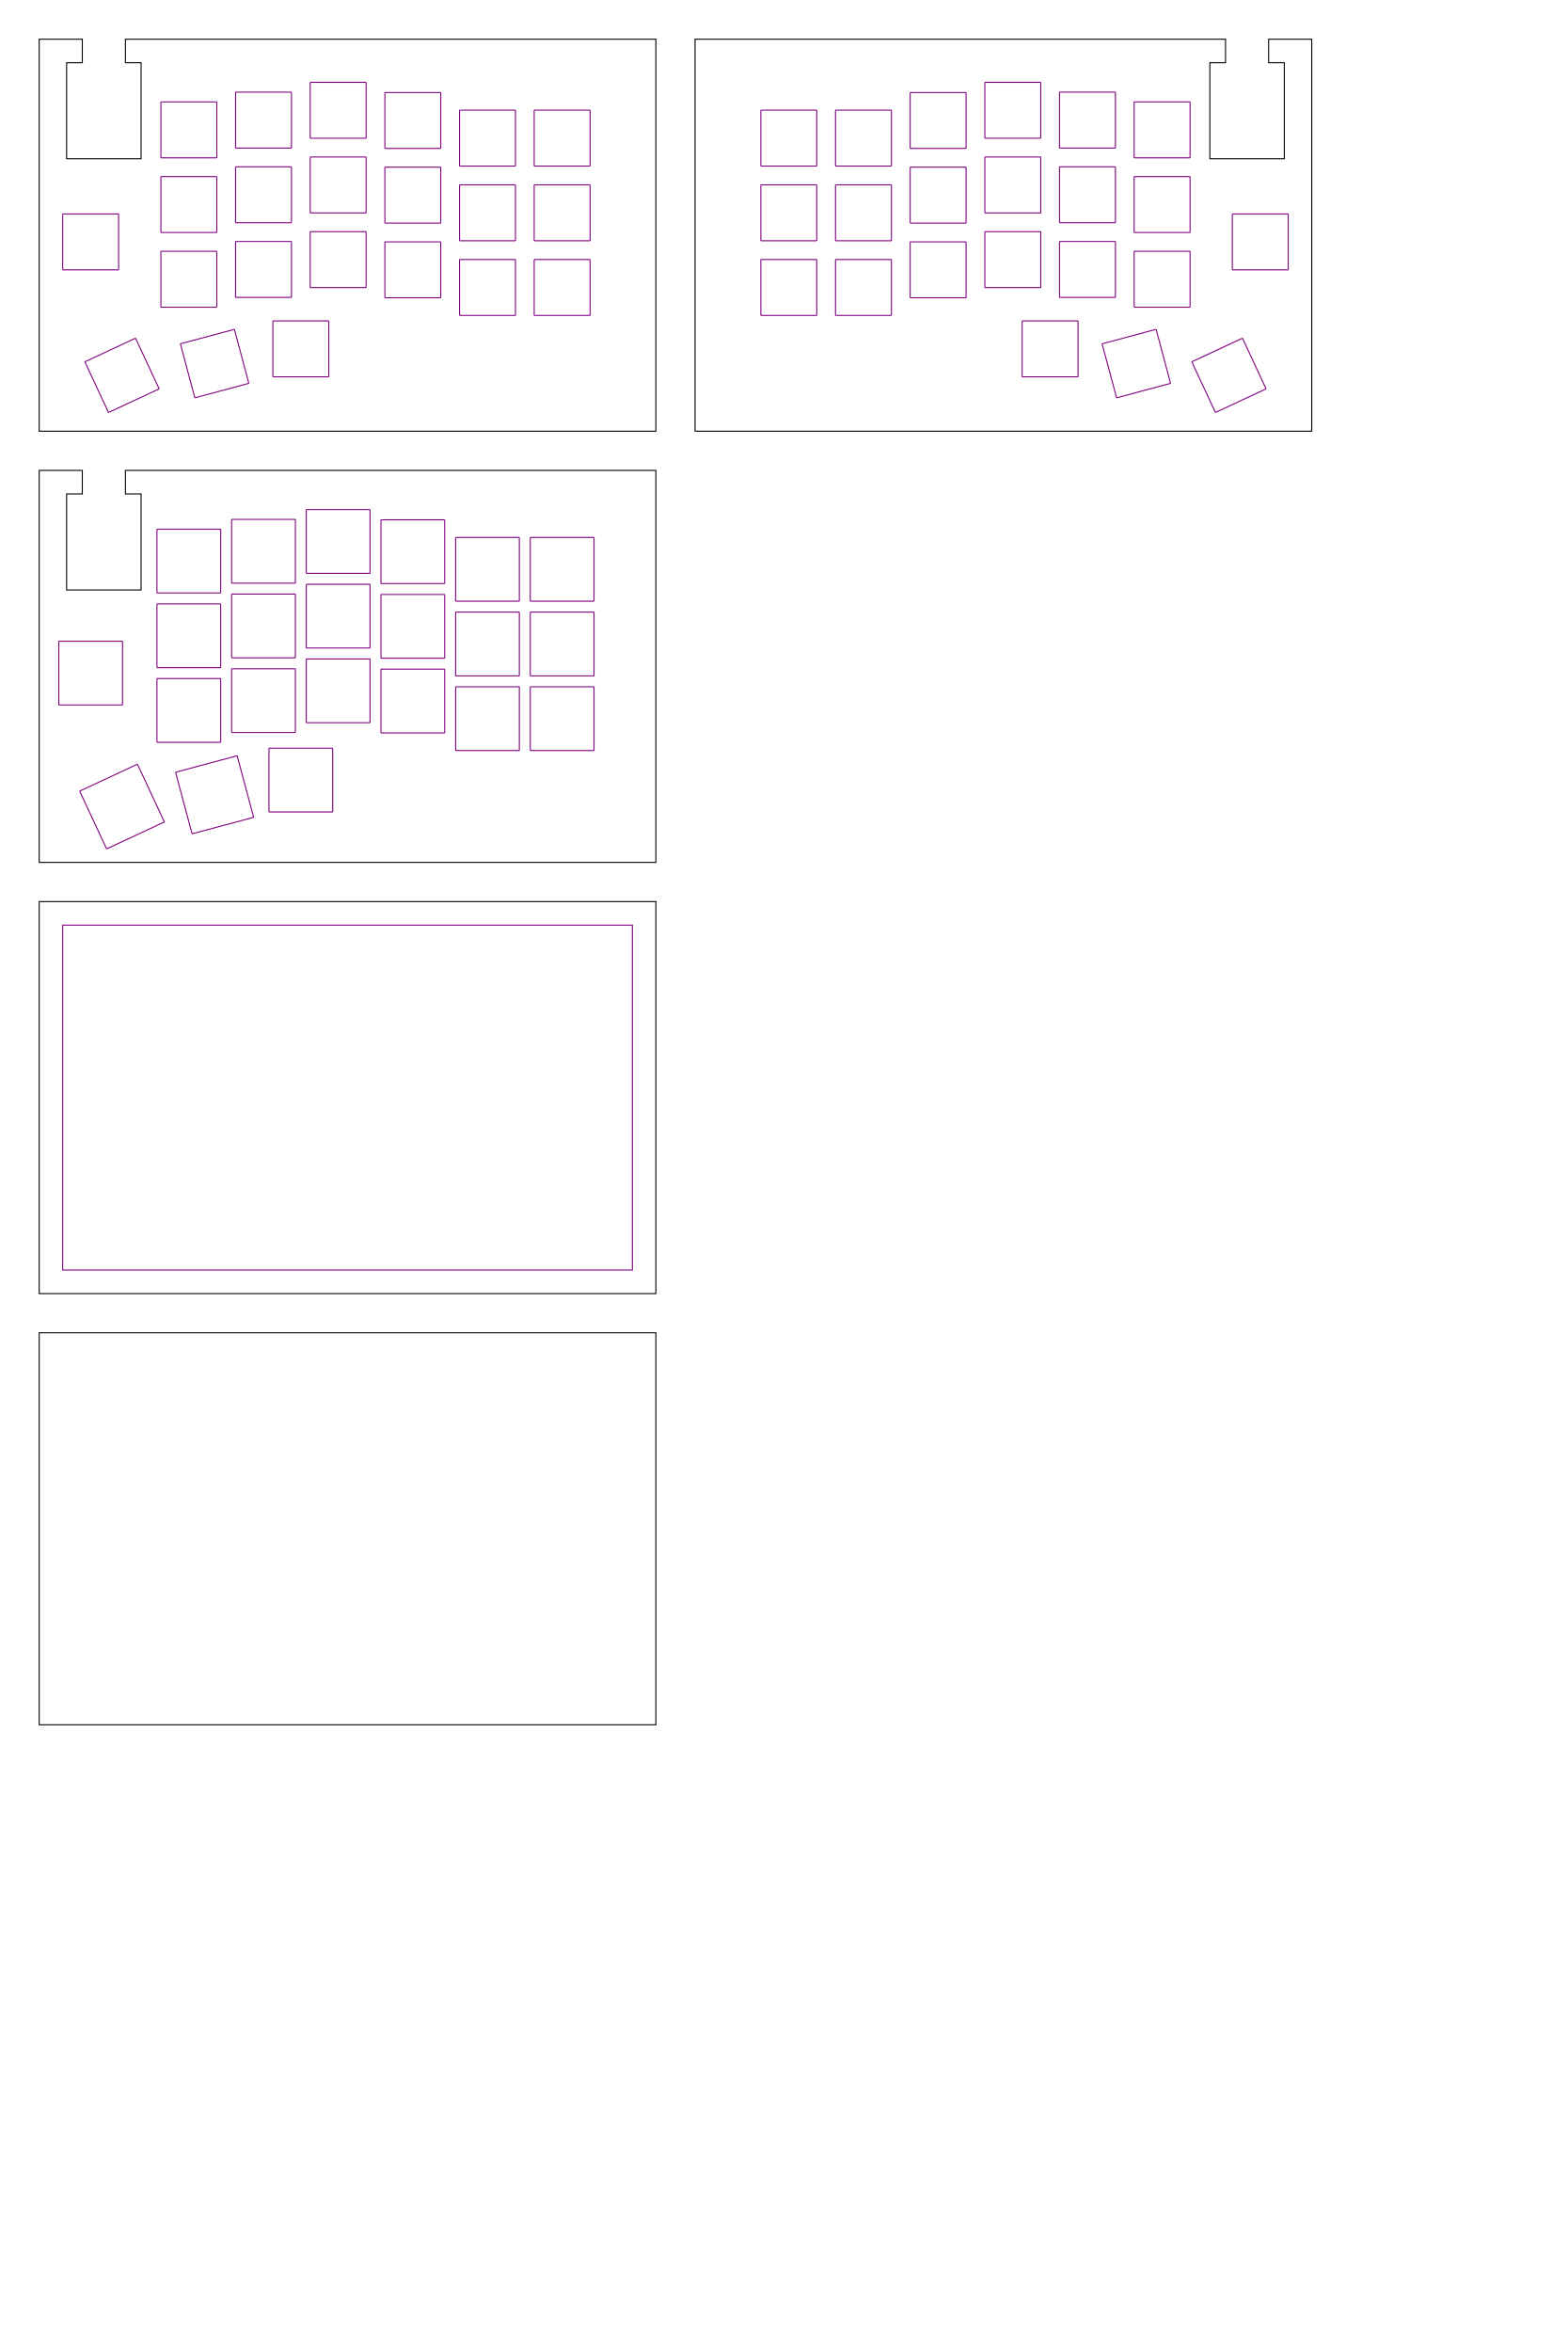
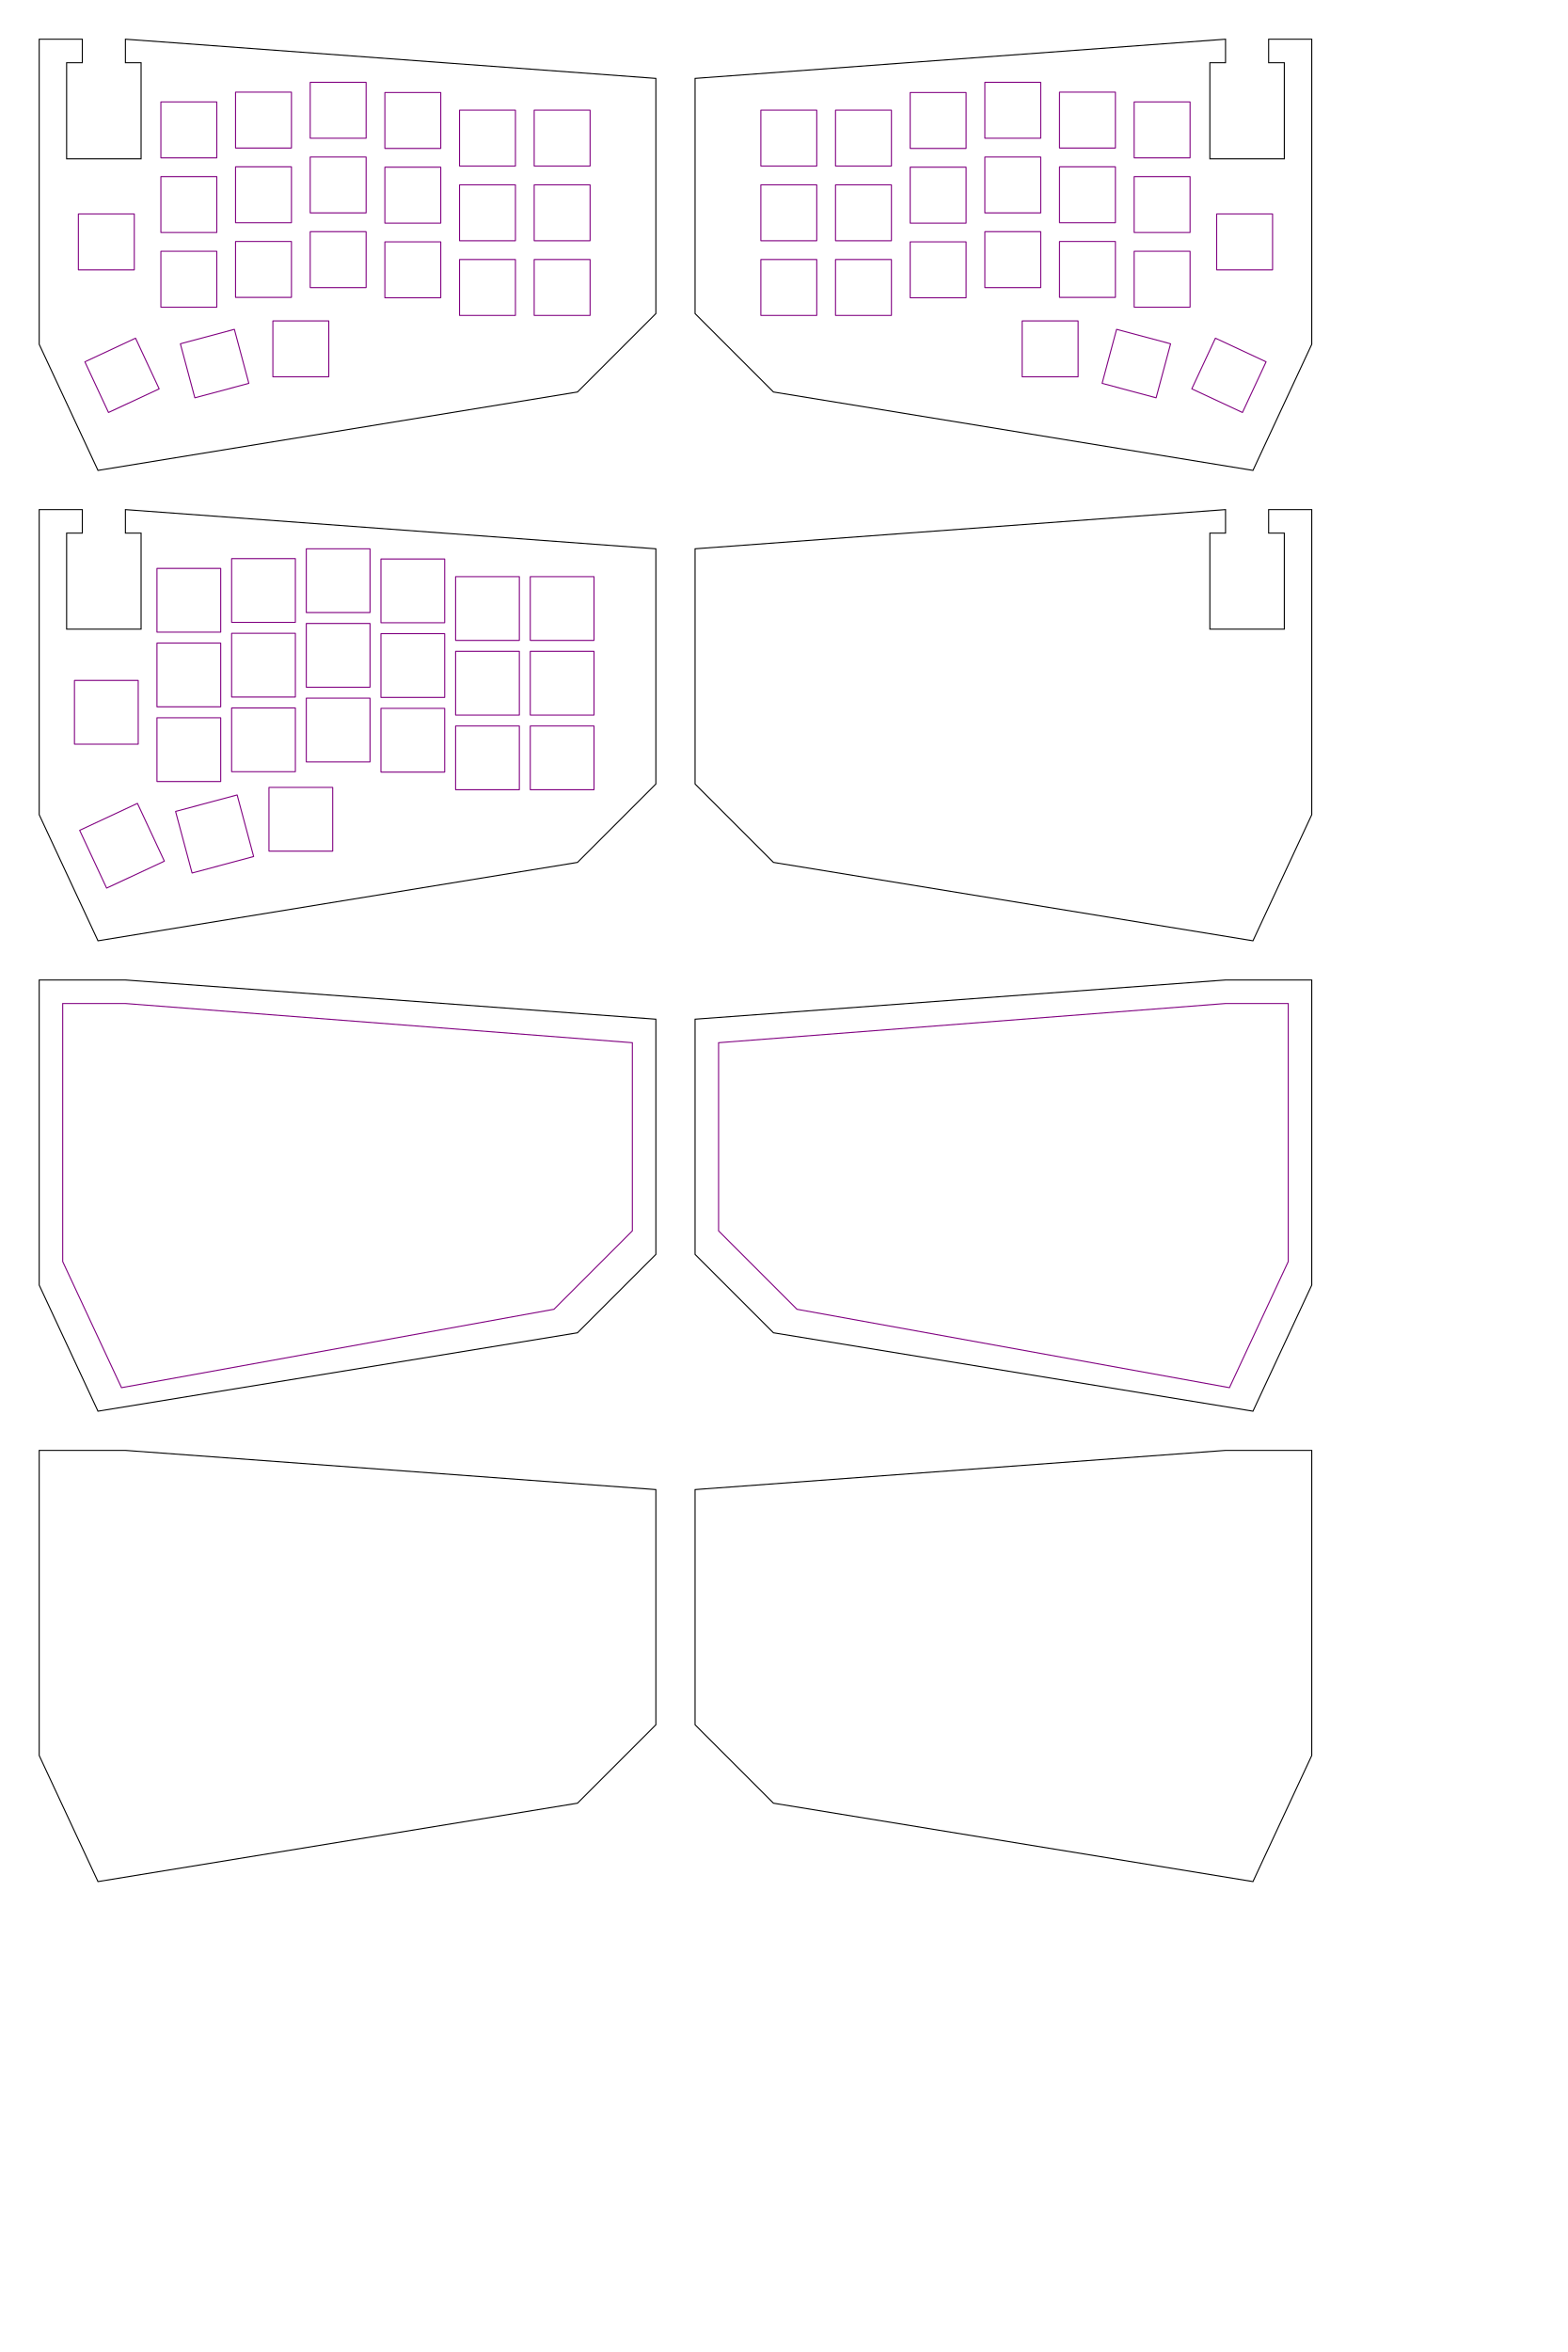
<svg xmlns="http://www.w3.org/2000/svg" baseProfile="full" height="600mm" version="1.1" width="400mm">
  <defs />
-   <rect fill="none" height="14.265mm" rx="0.1mm" ry="0.1mm" stroke="purple" width="14.265mm" x="41.05mm" y="26.0mm" />
-   <rect fill="none" height="14.265mm" rx="0.1mm" ry="0.1mm" stroke="purple" width="14.265mm" x="289.385mm" y="26.0mm" />
-   <rect fill="none" height="14.265mm" rx="0.1mm" ry="0.1mm" stroke="purple" width="14.265mm" x="41.05mm" y="45.05mm" />
-   <rect fill="none" height="14.265mm" rx="0.1mm" ry="0.1mm" stroke="purple" width="14.265mm" x="289.385mm" y="45.05mm" />
-   <rect fill="none" height="14.265mm" rx="0.1mm" ry="0.1mm" stroke="purple" width="14.265mm" x="41.05mm" y="64.1mm" />
-   <rect fill="none" height="14.265mm" rx="0.1mm" ry="0.1mm" stroke="purple" width="14.265mm" x="289.385mm" y="64.1mm" />
-   <rect fill="none" height="14.265mm" rx="0.1mm" ry="0.1mm" stroke="purple" width="14.265mm" x="60.1mm" y="23.5mm" />
-   <rect fill="none" height="14.265mm" rx="0.1mm" ry="0.1mm" stroke="purple" width="14.265mm" x="270.335mm" y="23.5mm" />
-   <rect fill="none" height="14.265mm" rx="0.1mm" ry="0.1mm" stroke="purple" width="14.265mm" x="60.1mm" y="42.55mm" />
-   <rect fill="none" height="14.265mm" rx="0.1mm" ry="0.1mm" stroke="purple" width="14.265mm" x="270.335mm" y="42.55mm" />
-   <rect fill="none" height="14.265mm" rx="0.1mm" ry="0.1mm" stroke="purple" width="14.265mm" x="60.1mm" y="61.6mm" />
-   <rect fill="none" height="14.265mm" rx="0.1mm" ry="0.1mm" stroke="purple" width="14.265mm" x="270.335mm" y="61.6mm" />
-   <rect fill="none" height="14.265mm" rx="0.1mm" ry="0.1mm" stroke="purple" width="14.265mm" x="79.15mm" y="21.0mm" />
-   <rect fill="none" height="14.265mm" rx="0.1mm" ry="0.1mm" stroke="purple" width="14.265mm" x="251.285mm" y="21.0mm" />
-   <rect fill="none" height="14.265mm" rx="0.1mm" ry="0.1mm" stroke="purple" width="14.265mm" x="79.15mm" y="40.05mm" />
-   <rect fill="none" height="14.265mm" rx="0.1mm" ry="0.1mm" stroke="purple" width="14.265mm" x="251.285mm" y="40.05mm" />
-   <rect fill="none" height="14.265mm" rx="0.1mm" ry="0.1mm" stroke="purple" width="14.265mm" x="79.15mm" y="59.1mm" />
-   <rect fill="none" height="14.265mm" rx="0.1mm" ry="0.1mm" stroke="purple" width="14.265mm" x="251.285mm" y="59.1mm" />
-   <rect fill="none" height="14.265mm" rx="0.1mm" ry="0.1mm" stroke="purple" width="14.265mm" x="98.2mm" y="23.6mm" />
-   <rect fill="none" height="14.265mm" rx="0.1mm" ry="0.1mm" stroke="purple" width="14.265mm" x="232.235mm" y="23.6mm" />
-   <rect fill="none" height="14.265mm" rx="0.1mm" ry="0.1mm" stroke="purple" width="14.265mm" x="98.2mm" y="42.65mm" />
-   <rect fill="none" height="14.265mm" rx="0.1mm" ry="0.1mm" stroke="purple" width="14.265mm" x="232.235mm" y="42.65mm" />
-   <rect fill="none" height="14.265mm" rx="0.1mm" ry="0.1mm" stroke="purple" width="14.265mm" x="98.2mm" y="61.7mm" />
-   <rect fill="none" height="14.265mm" rx="0.1mm" ry="0.1mm" stroke="purple" width="14.265mm" x="232.235mm" y="61.7mm" />
-   <rect fill="none" height="14.265mm" rx="0.1mm" ry="0.1mm" stroke="purple" width="14.265mm" x="117.25mm" y="28.1mm" />
-   <rect fill="none" height="14.265mm" rx="0.1mm" ry="0.1mm" stroke="purple" width="14.265mm" x="213.185mm" y="28.1mm" />
-   <rect fill="none" height="14.265mm" rx="0.1mm" ry="0.1mm" stroke="purple" width="14.265mm" x="117.25mm" y="47.15mm" />
-   <rect fill="none" height="14.265mm" rx="0.1mm" ry="0.1mm" stroke="purple" width="14.265mm" x="213.185mm" y="47.15mm" />
-   <rect fill="none" height="14.265mm" rx="0.1mm" ry="0.1mm" stroke="purple" width="14.265mm" x="117.25mm" y="66.2mm" />
-   <rect fill="none" height="14.265mm" rx="0.1mm" ry="0.1mm" stroke="purple" width="14.265mm" x="213.185mm" y="66.2mm" />
-   <rect fill="none" height="14.265mm" rx="0.1mm" ry="0.1mm" stroke="purple" width="14.265mm" x="136.3mm" y="28.1mm" />
-   <rect fill="none" height="14.265mm" rx="0.1mm" ry="0.1mm" stroke="purple" width="14.265mm" x="194.135mm" y="28.1mm" />
-   <rect fill="none" height="14.265mm" rx="0.1mm" ry="0.1mm" stroke="purple" width="14.265mm" x="136.3mm" y="47.15mm" />
-   <rect fill="none" height="14.265mm" rx="0.1mm" ry="0.1mm" stroke="purple" width="14.265mm" x="194.135mm" y="47.15mm" />
-   <rect fill="none" height="14.265mm" rx="0.1mm" ry="0.1mm" stroke="purple" width="14.265mm" x="136.3mm" y="66.2mm" />
-   <rect fill="none" height="14.265mm" rx="0.1mm" ry="0.1mm" stroke="purple" width="14.265mm" x="194.135mm" y="66.2mm" />
-   <rect fill="none" height="14.265mm" rx="0.1mm" ry="0.1mm" stroke="purple" transform="rotate(0, 87.42928, 233.2235)" width="14.265mm" x="16mm" y="54.575mm" />
-   <rect fill="none" height="14.265mm" rx="0.1mm" ry="0.1mm" stroke="purple" transform="rotate(0, 1215.364, 233.2235)" width="14.265mm" x="314.435mm" y="54.575mm" />
-   <rect fill="none" height="14.265mm" rx="0.1mm" ry="0.1mm" stroke="purple" transform="rotate(0, 290.105, 336.3661)" width="14.265mm" x="69.625mm" y="81.865mm" />
-   <rect fill="none" height="14.265mm" rx="0.1mm" ry="0.1mm" stroke="purple" transform="rotate(0, 1012.689, 336.3661)" width="14.265mm" x="260.81mm" y="81.865mm" />
-   <rect fill="none" height="14.265mm" rx="0.1mm" ry="0.1mm" stroke="purple" transform="rotate(-15, 206.956, 350.5392)" width="14.265mm" x="47.625mm" y="85.615mm" />
-   <rect fill="none" height="14.265mm" rx="0.1mm" ry="0.1mm" stroke="purple" transform="rotate(-15, 1095.838, 350.5392)" width="14.265mm" x="282.81mm" y="85.615mm" />
-   <rect fill="none" height="14.265mm" rx="0.1mm" ry="0.1mm" stroke="purple" transform="rotate(-25, 117.6653, 361.8777)" width="14.265mm" x="24.0mm" y="88.615mm" />
-   <rect fill="none" height="14.265mm" rx="0.1mm" ry="0.1mm" stroke="purple" transform="rotate(-25, 1185.128, 361.8777)" width="14.265mm" x="306.435mm" y="88.615mm" />
-   <polygon fill="none" points="37.795,37.795 79.37,37.795 79.37,60.472 64.252,60.472 64.252,153.07 136.062,153.07 136.062,60.472 120.944,60.472 120.944,37.795 632.499,37.795 632.499,415.745 37.795,415.745" stroke="black" />
-   <polygon fill="none" points="1264.999,37.795 1223.424,37.795 1223.424,60.472 1238.542,60.472 1238.542,153.07 1166.732,153.07 1166.732,60.472 1181.85,60.472 1181.85,37.795 670.294,37.795 670.294,415.745 1264.999,415.745" stroke="black" />
-   <rect fill="none" height="16.265mm" rx="0.1mm" ry="0.1mm" stroke="purple" width="16.265mm" x="40.05mm" y="135.0mm" />
-   <rect fill="none" height="16.265mm" rx="0.1mm" ry="0.1mm" stroke="purple" width="16.265mm" x="40.05mm" y="154.05mm" />
-   <rect fill="none" height="16.265mm" rx="0.1mm" ry="0.1mm" stroke="purple" width="16.265mm" x="40.05mm" y="173.1mm" />
-   <rect fill="none" height="16.265mm" rx="0.1mm" ry="0.1mm" stroke="purple" width="16.265mm" x="59.1mm" y="132.5mm" />
-   <rect fill="none" height="16.265mm" rx="0.1mm" ry="0.1mm" stroke="purple" width="16.265mm" x="59.1mm" y="151.55mm" />
-   <rect fill="none" height="16.265mm" rx="0.1mm" ry="0.1mm" stroke="purple" width="16.265mm" x="59.1mm" y="170.6mm" />
-   <rect fill="none" height="16.265mm" rx="0.1mm" ry="0.1mm" stroke="purple" width="16.265mm" x="78.15mm" y="130.0mm" />
-   <rect fill="none" height="16.265mm" rx="0.1mm" ry="0.1mm" stroke="purple" width="16.265mm" x="78.15mm" y="149.05mm" />
-   <rect fill="none" height="16.265mm" rx="0.1mm" ry="0.1mm" stroke="purple" width="16.265mm" x="78.15mm" y="168.1mm" />
-   <rect fill="none" height="16.265mm" rx="0.1mm" ry="0.1mm" stroke="purple" width="16.265mm" x="97.2mm" y="132.6mm" />
-   <rect fill="none" height="16.265mm" rx="0.1mm" ry="0.1mm" stroke="purple" width="16.265mm" x="97.2mm" y="151.65mm" />
-   <rect fill="none" height="16.265mm" rx="0.1mm" ry="0.1mm" stroke="purple" width="16.265mm" x="97.2mm" y="170.7mm" />
-   <rect fill="none" height="16.265mm" rx="0.1mm" ry="0.1mm" stroke="purple" width="16.265mm" x="116.25mm" y="137.1mm" />
-   <rect fill="none" height="16.265mm" rx="0.1mm" ry="0.1mm" stroke="purple" width="16.265mm" x="116.25mm" y="156.15mm" />
-   <rect fill="none" height="16.265mm" rx="0.1mm" ry="0.1mm" stroke="purple" width="16.265mm" x="116.25mm" y="175.2mm" />
-   <rect fill="none" height="16.265mm" rx="0.1mm" ry="0.1mm" stroke="purple" width="16.265mm" x="135.3mm" y="137.1mm" />
-   <rect fill="none" height="16.265mm" rx="0.1mm" ry="0.1mm" stroke="purple" width="16.265mm" x="135.3mm" y="156.15mm" />
-   <rect fill="none" height="16.265mm" rx="0.1mm" ry="0.1mm" stroke="purple" width="16.265mm" x="135.3mm" y="175.2mm" />
-   <rect fill="none" height="16.265mm" rx="0.1mm" ry="0.1mm" stroke="purple" transform="rotate(0, 87.42928, 648.9685)" width="16.265mm" x="15mm" y="163.575mm" />
-   <rect fill="none" height="16.265mm" rx="0.1mm" ry="0.1mm" stroke="purple" transform="rotate(0, 290.105, 752.1111)" width="16.265mm" x="68.625mm" y="190.865mm" />
-   <rect fill="none" height="16.265mm" rx="0.1mm" ry="0.1mm" stroke="purple" transform="rotate(-15, 206.956, 766.2842)" width="16.265mm" x="46.625mm" y="194.615mm" />
-   <rect fill="none" height="16.265mm" rx="0.1mm" ry="0.1mm" stroke="purple" transform="rotate(-25, 117.6653, 777.6227)" width="16.265mm" x="23.0mm" y="197.615mm" />
-   <polygon fill="none" points="37.795,453.54 79.37,453.54 79.37,476.217 64.252,476.217 64.252,568.815 136.062,568.815 136.062,476.217 120.944,476.217 120.944,453.54 632.499,453.54 632.499,831.49 37.795,831.49" stroke="black" />
-   <polygon fill="none" points="37.795,869.285 632.499,869.285 632.499,1247.235 37.795,1247.235" stroke="black" />
-   <polygon fill="none" points="60.472,891.962 609.822,891.962 609.822,1224.558 60.472,1224.558" stroke="purple" />
-   <polygon fill="none" points="37.795,1285.03 632.499,1285.03 632.499,1662.98 37.795,1662.98" stroke="black" />
+   <rect fill="none" height="14.265mm" rx="0.01mm" ry="0.01mm" stroke="purple" width="14.265mm" x="41.05mm" y="26.0mm" />
+   <rect fill="none" height="14.265mm" rx="0.01mm" ry="0.01mm" stroke="purple" width="14.265mm" x="289.385mm" y="26.0mm" />
+   <rect fill="none" height="14.265mm" rx="0.01mm" ry="0.01mm" stroke="purple" width="14.265mm" x="41.05mm" y="45.05mm" />
+   <rect fill="none" height="14.265mm" rx="0.01mm" ry="0.01mm" stroke="purple" width="14.265mm" x="289.385mm" y="45.05mm" />
+   <rect fill="none" height="14.265mm" rx="0.01mm" ry="0.01mm" stroke="purple" width="14.265mm" x="41.05mm" y="64.1mm" />
+   <rect fill="none" height="14.265mm" rx="0.01mm" ry="0.01mm" stroke="purple" width="14.265mm" x="289.385mm" y="64.1mm" />
+   <rect fill="none" height="14.265mm" rx="0.01mm" ry="0.01mm" stroke="purple" width="14.265mm" x="60.1mm" y="23.5mm" />
+   <rect fill="none" height="14.265mm" rx="0.01mm" ry="0.01mm" stroke="purple" width="14.265mm" x="270.335mm" y="23.5mm" />
+   <rect fill="none" height="14.265mm" rx="0.01mm" ry="0.01mm" stroke="purple" width="14.265mm" x="60.1mm" y="42.55mm" />
+   <rect fill="none" height="14.265mm" rx="0.01mm" ry="0.01mm" stroke="purple" width="14.265mm" x="270.335mm" y="42.55mm" />
+   <rect fill="none" height="14.265mm" rx="0.01mm" ry="0.01mm" stroke="purple" width="14.265mm" x="60.1mm" y="61.6mm" />
+   <rect fill="none" height="14.265mm" rx="0.01mm" ry="0.01mm" stroke="purple" width="14.265mm" x="270.335mm" y="61.6mm" />
+   <rect fill="none" height="14.265mm" rx="0.01mm" ry="0.01mm" stroke="purple" width="14.265mm" x="79.15mm" y="21.0mm" />
+   <rect fill="none" height="14.265mm" rx="0.01mm" ry="0.01mm" stroke="purple" width="14.265mm" x="251.285mm" y="21.0mm" />
+   <rect fill="none" height="14.265mm" rx="0.01mm" ry="0.01mm" stroke="purple" width="14.265mm" x="79.15mm" y="40.05mm" />
+   <rect fill="none" height="14.265mm" rx="0.01mm" ry="0.01mm" stroke="purple" width="14.265mm" x="251.285mm" y="40.05mm" />
+   <rect fill="none" height="14.265mm" rx="0.01mm" ry="0.01mm" stroke="purple" width="14.265mm" x="79.15mm" y="59.1mm" />
+   <rect fill="none" height="14.265mm" rx="0.01mm" ry="0.01mm" stroke="purple" width="14.265mm" x="251.285mm" y="59.1mm" />
+   <rect fill="none" height="14.265mm" rx="0.01mm" ry="0.01mm" stroke="purple" width="14.265mm" x="98.2mm" y="23.6mm" />
+   <rect fill="none" height="14.265mm" rx="0.01mm" ry="0.01mm" stroke="purple" width="14.265mm" x="232.235mm" y="23.6mm" />
+   <rect fill="none" height="14.265mm" rx="0.01mm" ry="0.01mm" stroke="purple" width="14.265mm" x="98.2mm" y="42.65mm" />
+   <rect fill="none" height="14.265mm" rx="0.01mm" ry="0.01mm" stroke="purple" width="14.265mm" x="232.235mm" y="42.65mm" />
+   <rect fill="none" height="14.265mm" rx="0.01mm" ry="0.01mm" stroke="purple" width="14.265mm" x="98.2mm" y="61.7mm" />
+   <rect fill="none" height="14.265mm" rx="0.01mm" ry="0.01mm" stroke="purple" width="14.265mm" x="232.235mm" y="61.7mm" />
+   <rect fill="none" height="14.265mm" rx="0.01mm" ry="0.01mm" stroke="purple" width="14.265mm" x="117.25mm" y="28.1mm" />
+   <rect fill="none" height="14.265mm" rx="0.01mm" ry="0.01mm" stroke="purple" width="14.265mm" x="213.185mm" y="28.1mm" />
+   <rect fill="none" height="14.265mm" rx="0.01mm" ry="0.01mm" stroke="purple" width="14.265mm" x="117.25mm" y="47.15mm" />
+   <rect fill="none" height="14.265mm" rx="0.01mm" ry="0.01mm" stroke="purple" width="14.265mm" x="213.185mm" y="47.15mm" />
+   <rect fill="none" height="14.265mm" rx="0.01mm" ry="0.01mm" stroke="purple" width="14.265mm" x="117.25mm" y="66.2mm" />
+   <rect fill="none" height="14.265mm" rx="0.01mm" ry="0.01mm" stroke="purple" width="14.265mm" x="213.185mm" y="66.2mm" />
+   <rect fill="none" height="14.265mm" rx="0.01mm" ry="0.01mm" stroke="purple" width="14.265mm" x="136.3mm" y="28.1mm" />
+   <rect fill="none" height="14.265mm" rx="0.01mm" ry="0.01mm" stroke="purple" width="14.265mm" x="194.135mm" y="28.1mm" />
+   <rect fill="none" height="14.265mm" rx="0.01mm" ry="0.01mm" stroke="purple" width="14.265mm" x="136.3mm" y="47.15mm" />
+   <rect fill="none" height="14.265mm" rx="0.01mm" ry="0.01mm" stroke="purple" width="14.265mm" x="194.135mm" y="47.15mm" />
+   <rect fill="none" height="14.265mm" rx="0.01mm" ry="0.01mm" stroke="purple" width="14.265mm" x="136.3mm" y="66.2mm" />
+   <rect fill="none" height="14.265mm" rx="0.01mm" ry="0.01mm" stroke="purple" width="14.265mm" x="194.135mm" y="66.2mm" />
+   <rect fill="none" height="14.265mm" rx="0.01mm" ry="0.01mm" stroke="purple" transform="rotate(0, 102.5473, 233.2235)" width="14.265mm" x="20mm" y="54.575mm" />
+   <rect fill="none" height="14.265mm" rx="0.01mm" ry="0.01mm" stroke="purple" transform="rotate(0, 1200.246, 233.2235)" width="14.265mm" x="310.435mm" y="54.575mm" />
+   <rect fill="none" height="14.265mm" rx="0.01mm" ry="0.01mm" stroke="purple" transform="rotate(0, 290.105, 336.3661)" width="14.265mm" x="69.625mm" y="81.865mm" />
+   <rect fill="none" height="14.265mm" rx="0.01mm" ry="0.01mm" stroke="purple" transform="rotate(0, 1012.689, 336.3661)" width="14.265mm" x="260.81mm" y="81.865mm" />
+   <rect fill="none" height="14.265mm" rx="0.01mm" ry="0.01mm" stroke="purple" transform="rotate(-15, 206.956, 350.5392)" width="14.265mm" x="47.625mm" y="85.615mm" />
+   <rect fill="none" height="14.265mm" rx="0.01mm" ry="0.01mm" stroke="purple" transform="rotate(15, 1095.838, 350.5392)" width="14.265mm" x="282.81mm" y="85.615mm" />
+   <rect fill="none" height="14.265mm" rx="0.01mm" ry="0.01mm" stroke="purple" transform="rotate(-25, 117.6653, 361.8777)" width="14.265mm" x="24.0mm" y="88.615mm" />
+   <rect fill="none" height="14.265mm" rx="0.01mm" ry="0.01mm" stroke="purple" transform="rotate(25, 1185.128, 361.8777)" width="14.265mm" x="306.435mm" y="88.615mm" />
+   <polygon fill="none" points="37.795,37.795 79.37,37.795 79.37,60.472 64.252,60.472 64.252,153.07 136.062,153.07 136.062,60.472 120.944,60.472 120.944,37.795 632.499,75.59 632.499,302.36 556.909,377.95 94.487,453.54 37.795,331.963" stroke="black" />
+   <polygon fill="none" points="1264.999,37.795 1223.424,37.795 1223.424,60.472 1238.542,60.472 1238.542,153.07 1166.732,153.07 1166.732,60.472 1181.85,60.472 1181.85,37.795 670.294,75.59 670.294,302.36 745.884,377.95 1208.306,453.54 1264.999,331.963" stroke="black" />
+   <rect fill="none" height="16.265mm" rx="0.01mm" ry="0.01mm" stroke="purple" width="16.265mm" x="40.05mm" y="145.0mm" />
+   <rect fill="none" height="16.265mm" rx="0.01mm" ry="0.01mm" stroke="purple" width="16.265mm" x="40.05mm" y="164.05mm" />
+   <rect fill="none" height="16.265mm" rx="0.01mm" ry="0.01mm" stroke="purple" width="16.265mm" x="40.05mm" y="183.1mm" />
+   <rect fill="none" height="16.265mm" rx="0.01mm" ry="0.01mm" stroke="purple" width="16.265mm" x="59.1mm" y="142.5mm" />
+   <rect fill="none" height="16.265mm" rx="0.01mm" ry="0.01mm" stroke="purple" width="16.265mm" x="59.1mm" y="161.55mm" />
+   <rect fill="none" height="16.265mm" rx="0.01mm" ry="0.01mm" stroke="purple" width="16.265mm" x="59.1mm" y="180.6mm" />
+   <rect fill="none" height="16.265mm" rx="0.01mm" ry="0.01mm" stroke="purple" width="16.265mm" x="78.15mm" y="140.0mm" />
+   <rect fill="none" height="16.265mm" rx="0.01mm" ry="0.01mm" stroke="purple" width="16.265mm" x="78.15mm" y="159.05mm" />
+   <rect fill="none" height="16.265mm" rx="0.01mm" ry="0.01mm" stroke="purple" width="16.265mm" x="78.15mm" y="178.1mm" />
+   <rect fill="none" height="16.265mm" rx="0.01mm" ry="0.01mm" stroke="purple" width="16.265mm" x="97.2mm" y="142.6mm" />
+   <rect fill="none" height="16.265mm" rx="0.01mm" ry="0.01mm" stroke="purple" width="16.265mm" x="97.2mm" y="161.65mm" />
+   <rect fill="none" height="16.265mm" rx="0.01mm" ry="0.01mm" stroke="purple" width="16.265mm" x="97.2mm" y="180.7mm" />
+   <rect fill="none" height="16.265mm" rx="0.01mm" ry="0.01mm" stroke="purple" width="16.265mm" x="116.25mm" y="147.1mm" />
+   <rect fill="none" height="16.265mm" rx="0.01mm" ry="0.01mm" stroke="purple" width="16.265mm" x="116.25mm" y="166.15mm" />
+   <rect fill="none" height="16.265mm" rx="0.01mm" ry="0.01mm" stroke="purple" width="16.265mm" x="116.25mm" y="185.2mm" />
+   <rect fill="none" height="16.265mm" rx="0.01mm" ry="0.01mm" stroke="purple" width="16.265mm" x="135.3mm" y="147.1mm" />
+   <rect fill="none" height="16.265mm" rx="0.01mm" ry="0.01mm" stroke="purple" width="16.265mm" x="135.3mm" y="166.15mm" />
+   <rect fill="none" height="16.265mm" rx="0.01mm" ry="0.01mm" stroke="purple" width="16.265mm" x="135.3mm" y="185.2mm" />
+   <rect fill="none" height="16.265mm" rx="0.01mm" ry="0.01mm" stroke="purple" transform="rotate(0, 102.5473, 686.7635)" width="16.265mm" x="19mm" y="173.575mm" />
+   <rect fill="none" height="16.265mm" rx="0.01mm" ry="0.01mm" stroke="purple" transform="rotate(0, 290.105, 789.9061)" width="16.265mm" x="68.625mm" y="200.865mm" />
+   <rect fill="none" height="16.265mm" rx="0.01mm" ry="0.01mm" stroke="purple" transform="rotate(-15, 206.956, 804.0792)" width="16.265mm" x="46.625mm" y="204.615mm" />
+   <rect fill="none" height="16.265mm" rx="0.01mm" ry="0.01mm" stroke="purple" transform="rotate(-25, 117.6653, 815.4177)" width="16.265mm" x="23.0mm" y="207.615mm" />
+   <polygon fill="none" points="37.795,491.335 79.37,491.335 79.37,514.012 64.252,514.012 64.252,606.61 136.062,606.61 136.062,514.012 120.944,514.012 120.944,491.335 632.499,529.13 632.499,755.9 556.909,831.49 94.487,907.08 37.795,785.503" stroke="black" />
+   <polygon fill="none" points="1264.999,491.335 1223.424,491.335 1223.424,514.012 1238.542,514.012 1238.542,606.61 1166.732,606.61 1166.732,514.012 1181.85,514.012 1181.85,491.335 670.294,529.13 670.294,755.9 745.884,831.49 1208.306,907.08 1264.999,785.503" stroke="black" />
+   <polygon fill="none" points="37.795,944.875 120.944,944.875 632.499,982.67 632.499,1209.44 556.909,1285.03 94.487,1360.62 37.795,1239.043" stroke="black" />
+   <polygon fill="none" points="1264.999,944.875 1181.85,944.875 670.294,982.67 670.294,1209.44 745.884,1285.03 1208.306,1360.62 1264.999,1239.043" stroke="black" />
+   <polygon fill="none" points="60.472,967.552 120.944,967.552 609.822,1005.347 609.822,1186.763 534.232,1262.353 117.165,1337.943 60.472,1216.366" stroke="purple" />
+   <polygon fill="none" points="1242.322,967.552 1181.85,967.552 692.971,1005.347 692.971,1186.763 768.561,1262.353 1185.629,1337.943 1242.322,1216.366" stroke="purple" />
+   <polygon fill="none" points="37.795,1398.415 120.944,1398.415 632.499,1436.21 632.499,1662.98 556.909,1738.57 94.487,1814.16 37.795,1692.583" stroke="black" />
+   <polygon fill="none" points="1264.999,1398.415 1181.85,1398.415 670.294,1436.21 670.294,1662.98 745.884,1738.57 1208.306,1814.16 1264.999,1692.583" stroke="black" />
</svg>
